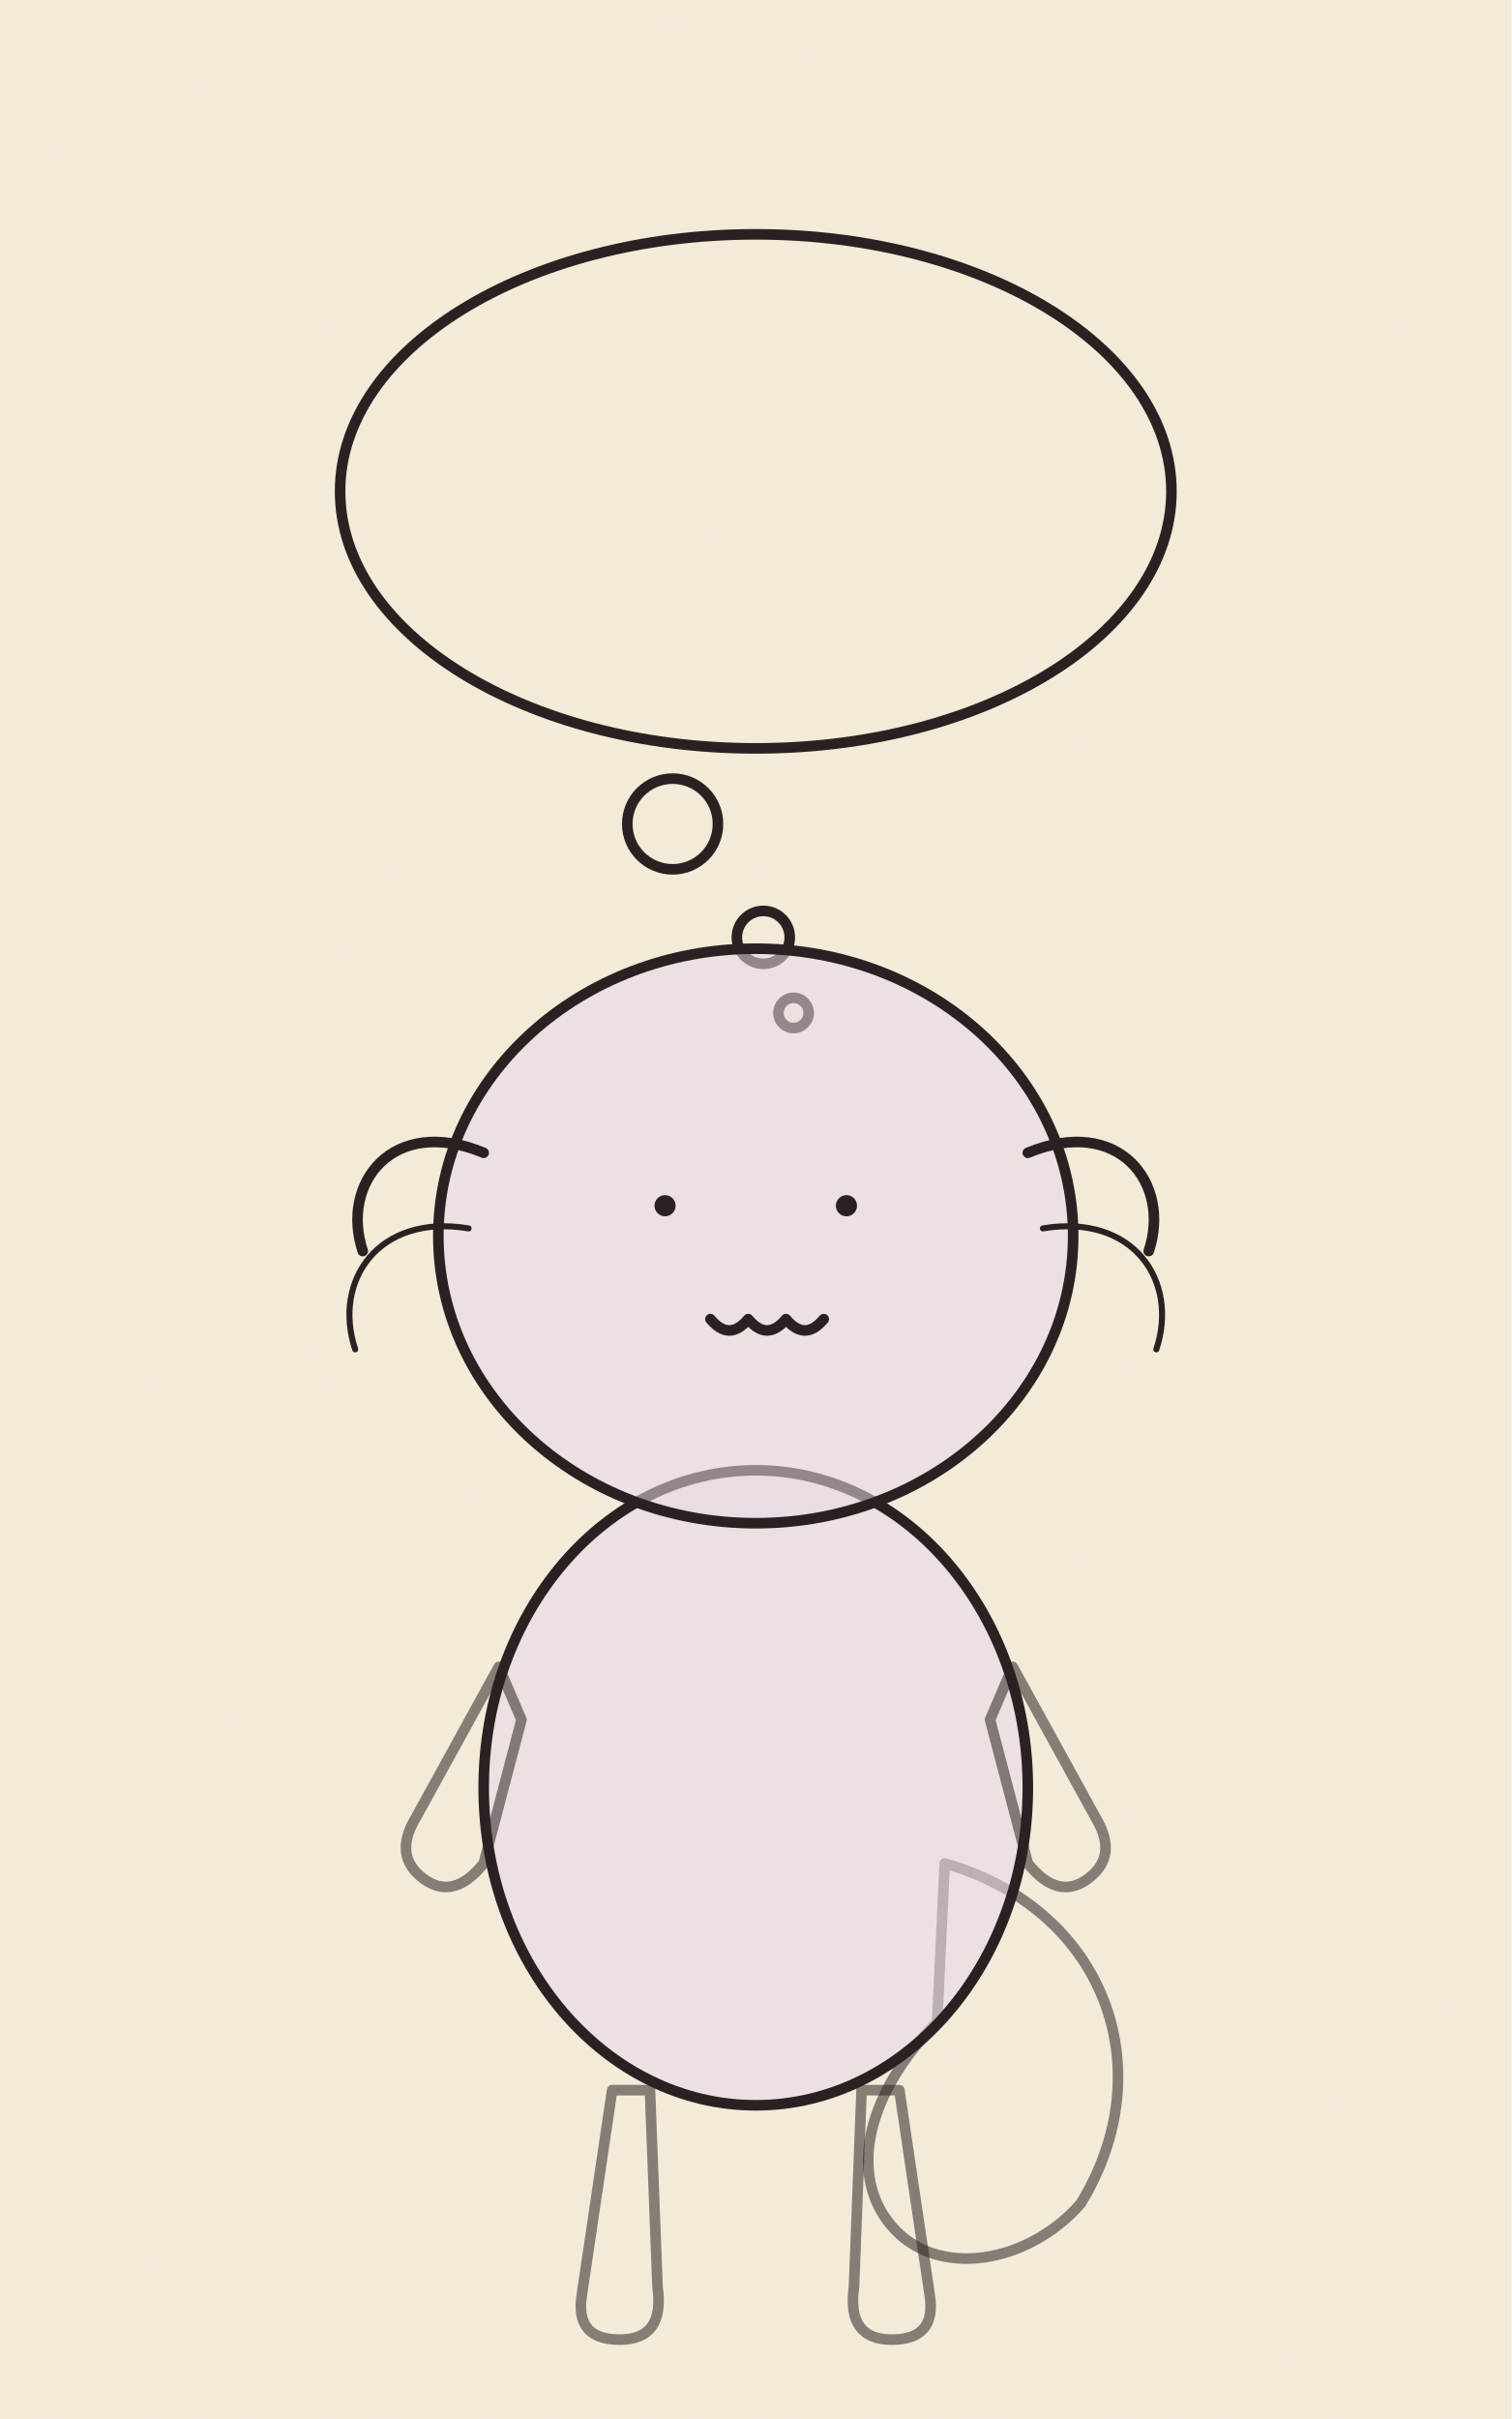
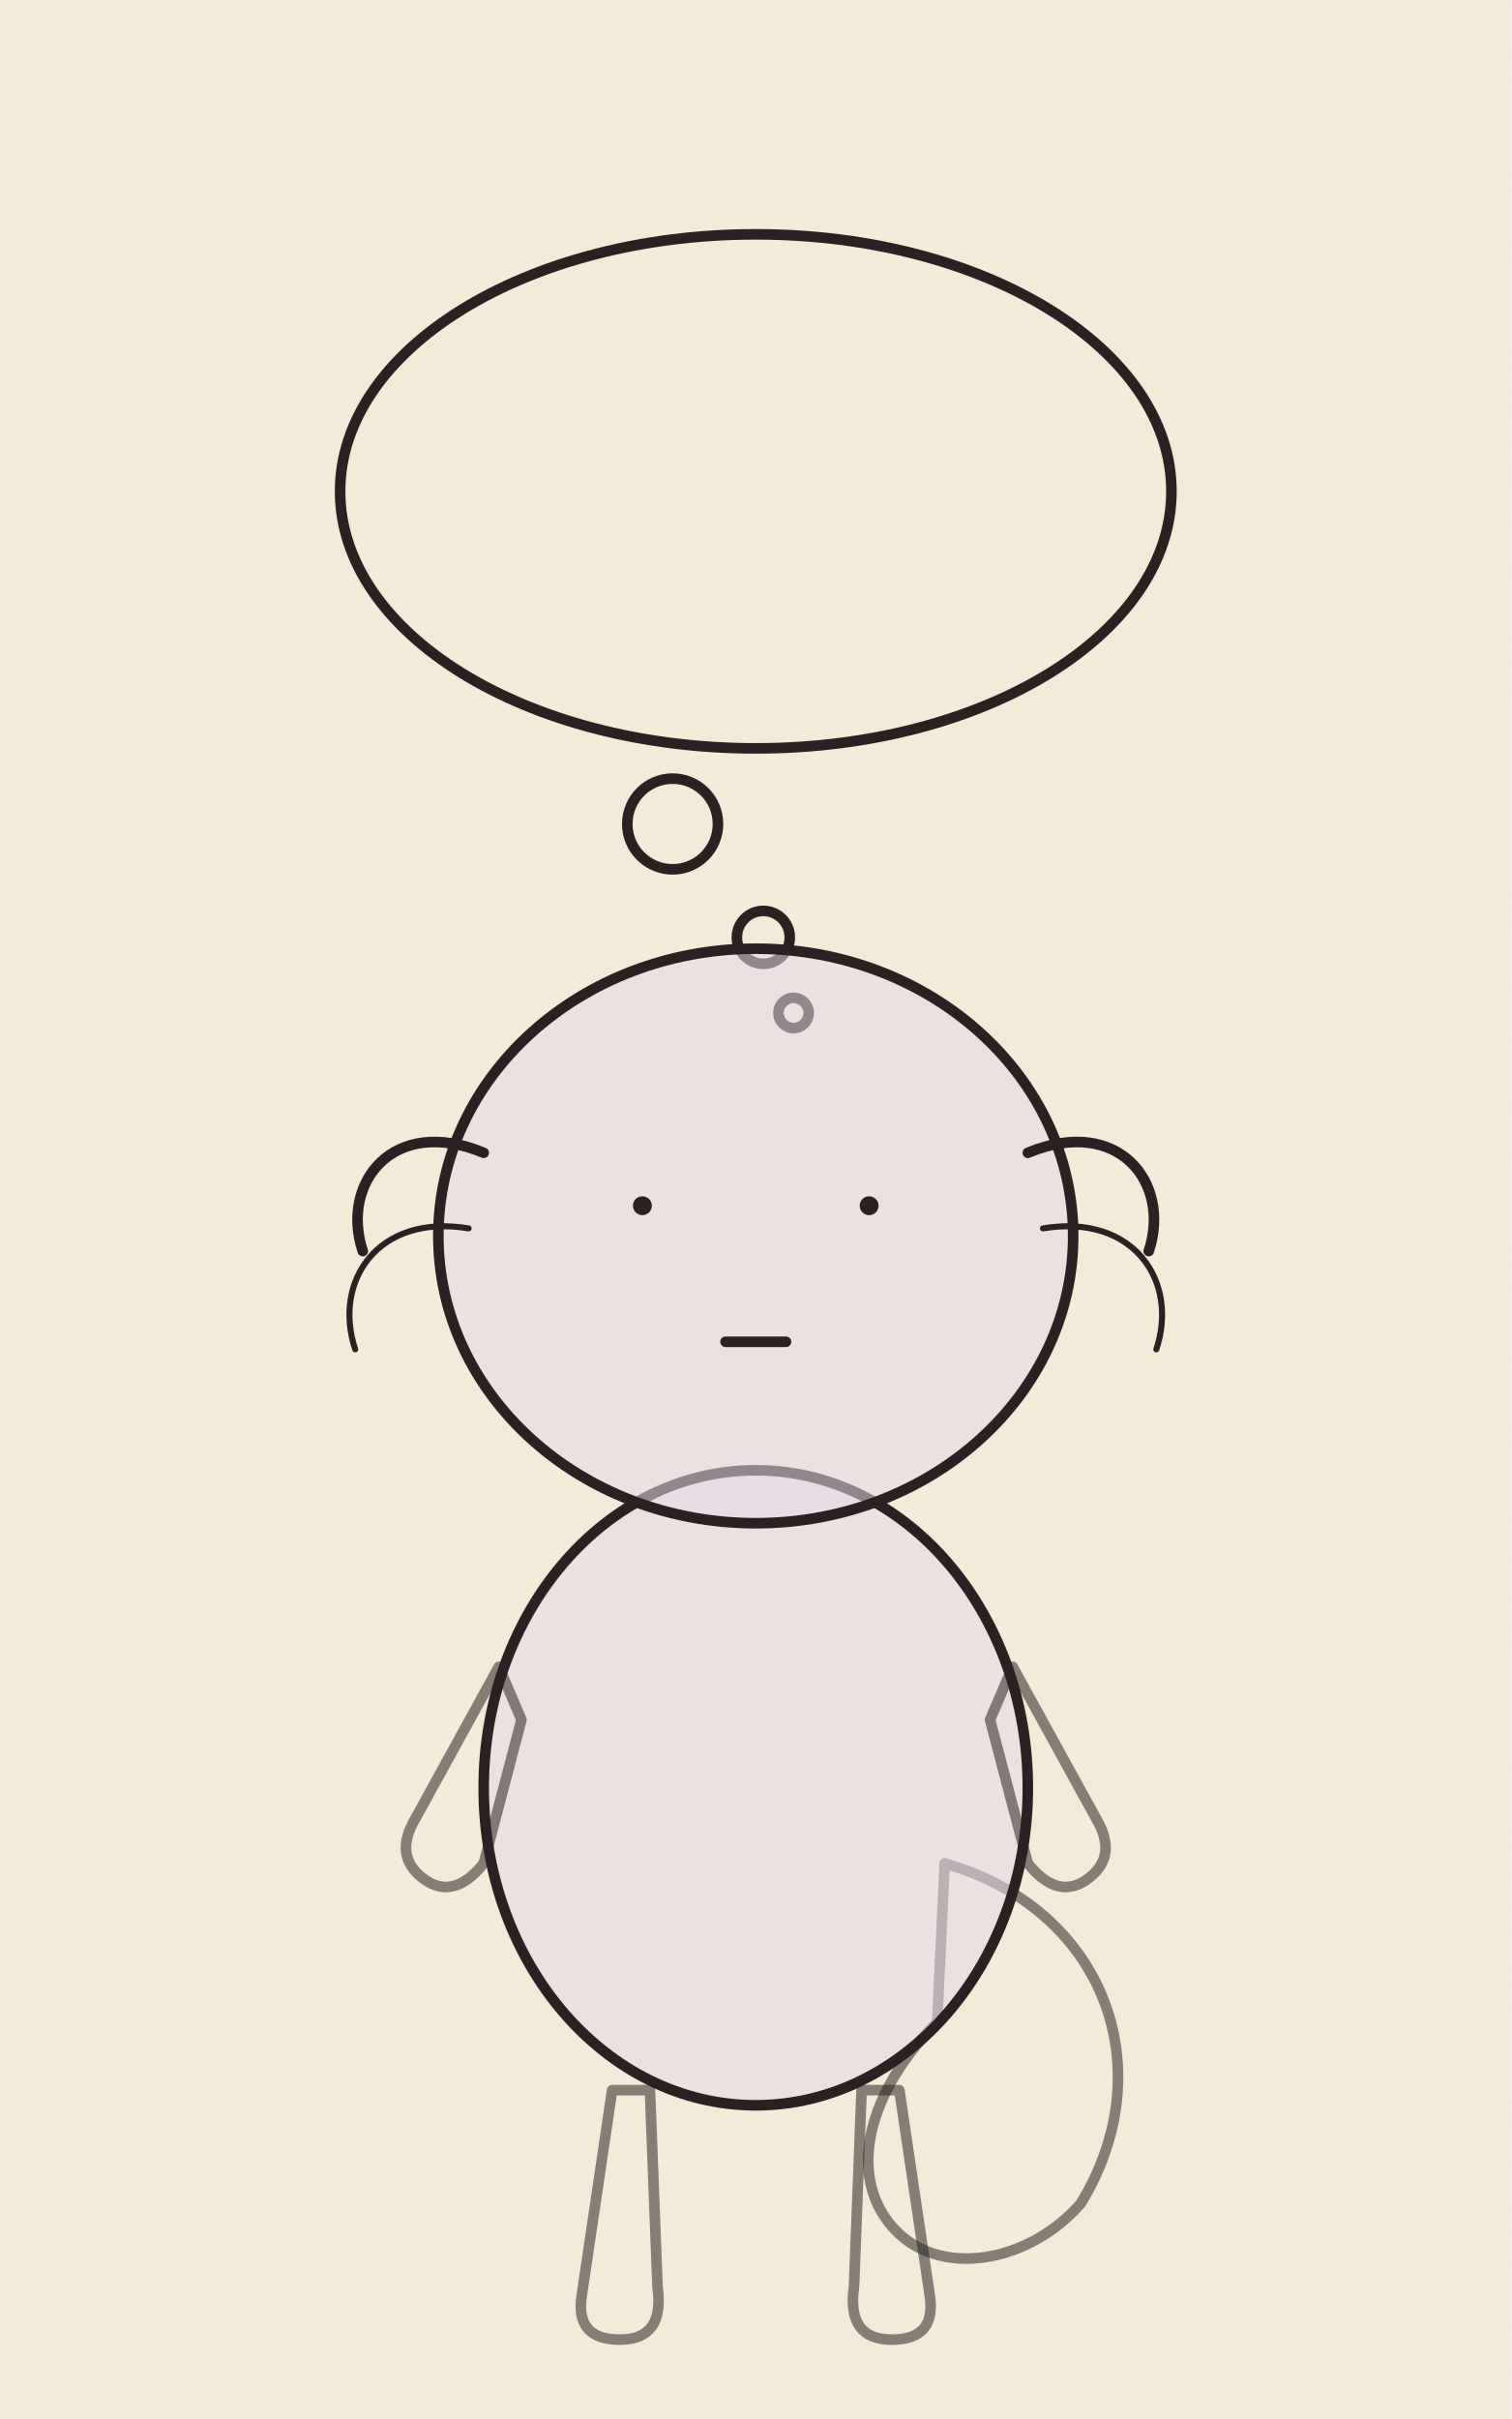
<svg xmlns="http://www.w3.org/2000/svg" viewBox="0 0 400 640" width="400" height="640" role="img" aria-label="Axo official template">
  <defs>
    <filter id="paperGrain" x="0%" y="0%" width="100%" height="100%">
      <feTurbulence type="fractalNoise" baseFrequency="0.9" numOctaves="4" stitchTiles="stitch" result="noise" />
      <feColorMatrix type="matrix" values="0 0 0 0 0.96  0 0 0 0 0.93  0 0 0 0 0.86  0 0 0 0.04 0" in="noise" result="grain" />
      <feBlend in="SourceGraphic" in2="grain" mode="multiply" />
    </filter>
    <style>
      .paper { fill: #F2EBD9; }
      .cloud-fill { fill: #F7F3EA; }
      .wash { fill: #E8D8E8; opacity: 0.55; }
      .ink { fill: none; stroke: #2A2420; stroke-linecap: round; stroke-linejoin: round; }
      .ink-main { stroke-width: 2.8; }
      .ink-light { stroke-width: 1.6; }
      .eye { fill: #2A2420; }
    </style>
  </defs>
  <g filter="url(#paperGrain)">
    <rect class="paper" width="400" height="640" />
    <ellipse class="cloud-fill ink ink-main" cx="200" cy="130" rx="110" ry="68" />
    <circle class="cloud-fill ink ink-main" cx="178" cy="218" r="12" />
    <circle class="cloud-fill ink ink-main" cx="202" cy="248" r="7" />
    <circle class="cloud-fill ink ink-main" cx="210" cy="268" r="4" />
    <g id="axo-slot" transform="translate(0, 155)">
      <path class="wash ink ink-main" d="M 250 338 C 292 350, 308 392, 286 428 C 272 444, 248 448, 236 434 C 224 420, 230 398, 248 380 Z" />
      <ellipse class="wash" cx="200" cy="318" rx="72" ry="84" />
      <ellipse class="ink ink-main" cx="200" cy="318" rx="72" ry="84" />
      <ellipse class="wash" cx="200" cy="172" rx="84" ry="76" />
      <ellipse class="ink ink-main" cx="200" cy="172" rx="84" ry="76" />
      <path class="ink ink-main" d="M 128 150 C 104 140, 90 158, 96 176" />
      <path class="ink ink-light" d="M 124 170 C 100 166, 88 184, 94 202" />
      <path class="ink ink-main" d="M 272 150 C 296 140, 310 158, 304 176" />
      <path class="ink ink-light" d="M 276 170 C 300 166, 312 184, 306 202" />
      <path class="wash ink ink-main" d="M 162 398 L 154 452 Q 152 464 164 464 Q 176 464 174 450 L 172 398 Z" />
      <path class="wash ink ink-main" d="M 238 398 L 246 452 Q 248 464 236 464 Q 224 464 226 450 L 228 398 Z" />
      <path class="wash ink ink-main" d="M 132 286 L 110 326 Q 104 336 112 342 Q 120 348 128 338 L 138 300 Z" />
      <path class="wash ink ink-main" d="M 268 286 L 290 326 Q 296 336 288 342 Q 280 348 272 338 L 262 300 Z" />
-       <circle class="eye" cx="176" cy="164" r="2.8" />
-       <circle class="eye" cx="224" cy="164" r="2.8" />
-       <path class="ink ink-main" stroke-width="2.2" d="M 188 194 Q 193 200 198 194 Q 203 200 208 194 Q 213 200 218 194" />
+       <circle class="eye" cx="170" cy="164" r="2.5" />
+       <circle class="eye" cx="230" cy="164" r="2.5" />
+       <path class="ink ink-main" stroke-width="2" d="M 192 200 L 208 200" />
    </g>
  </g>
</svg>
